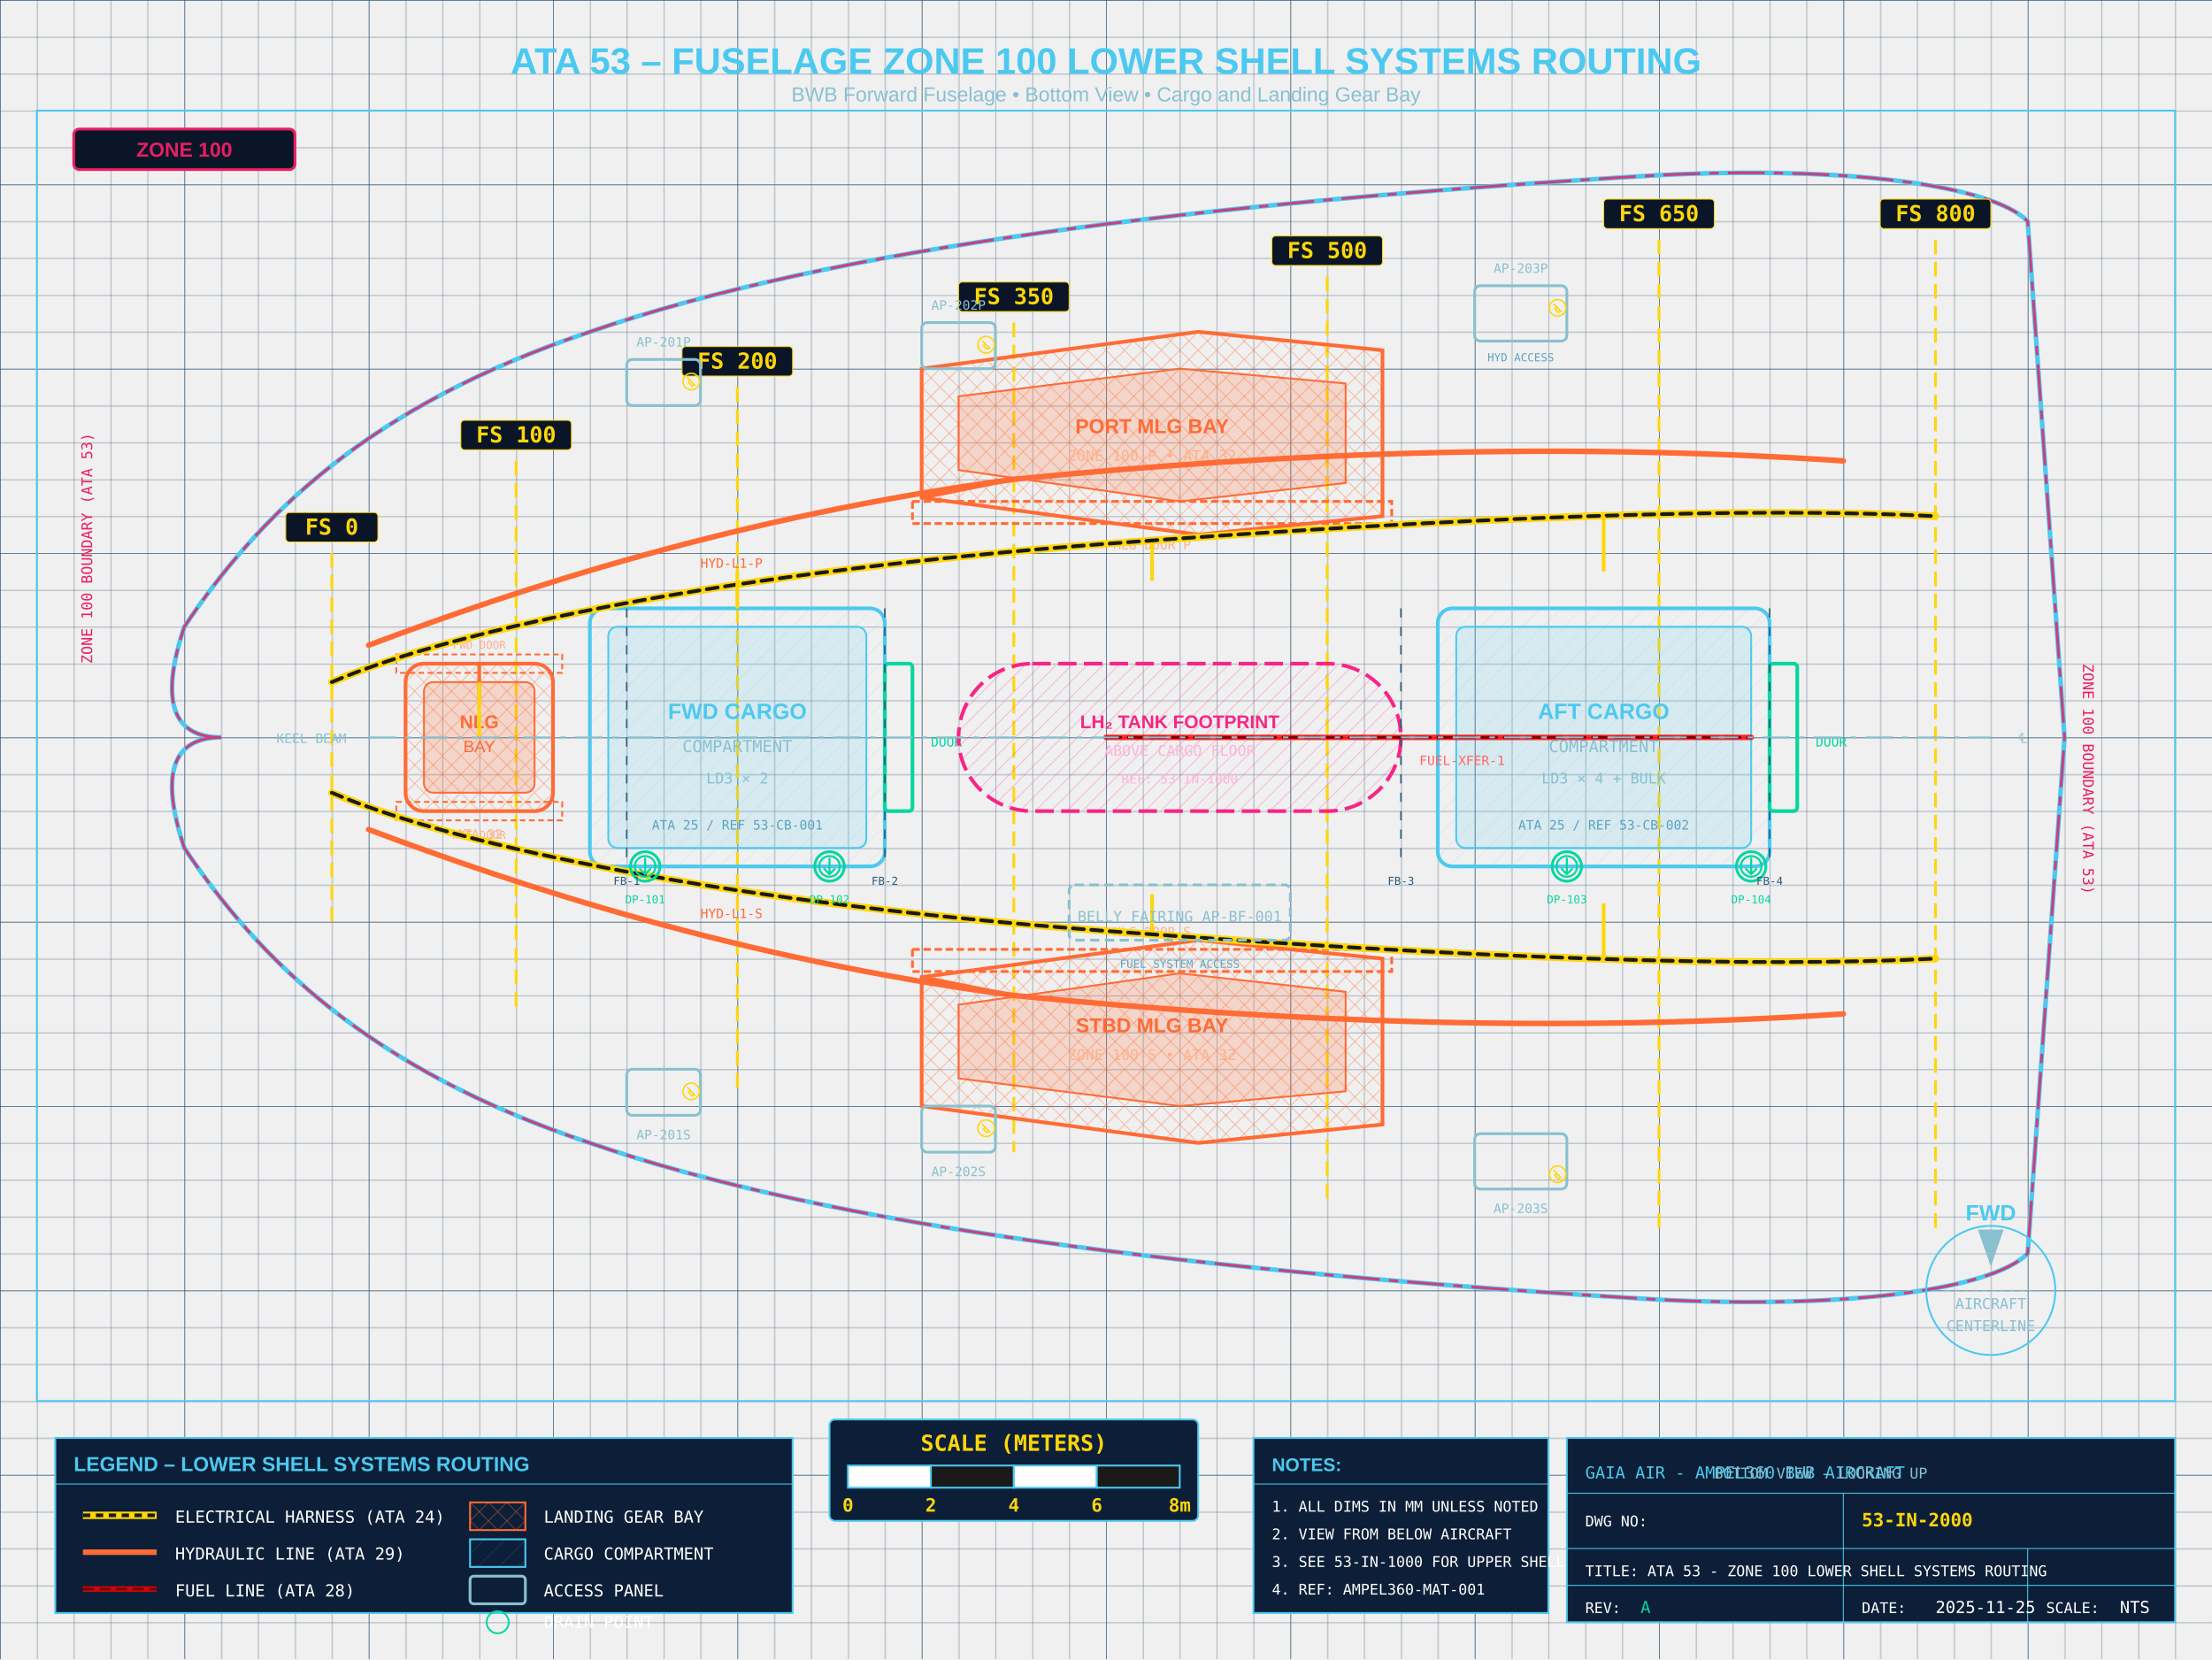
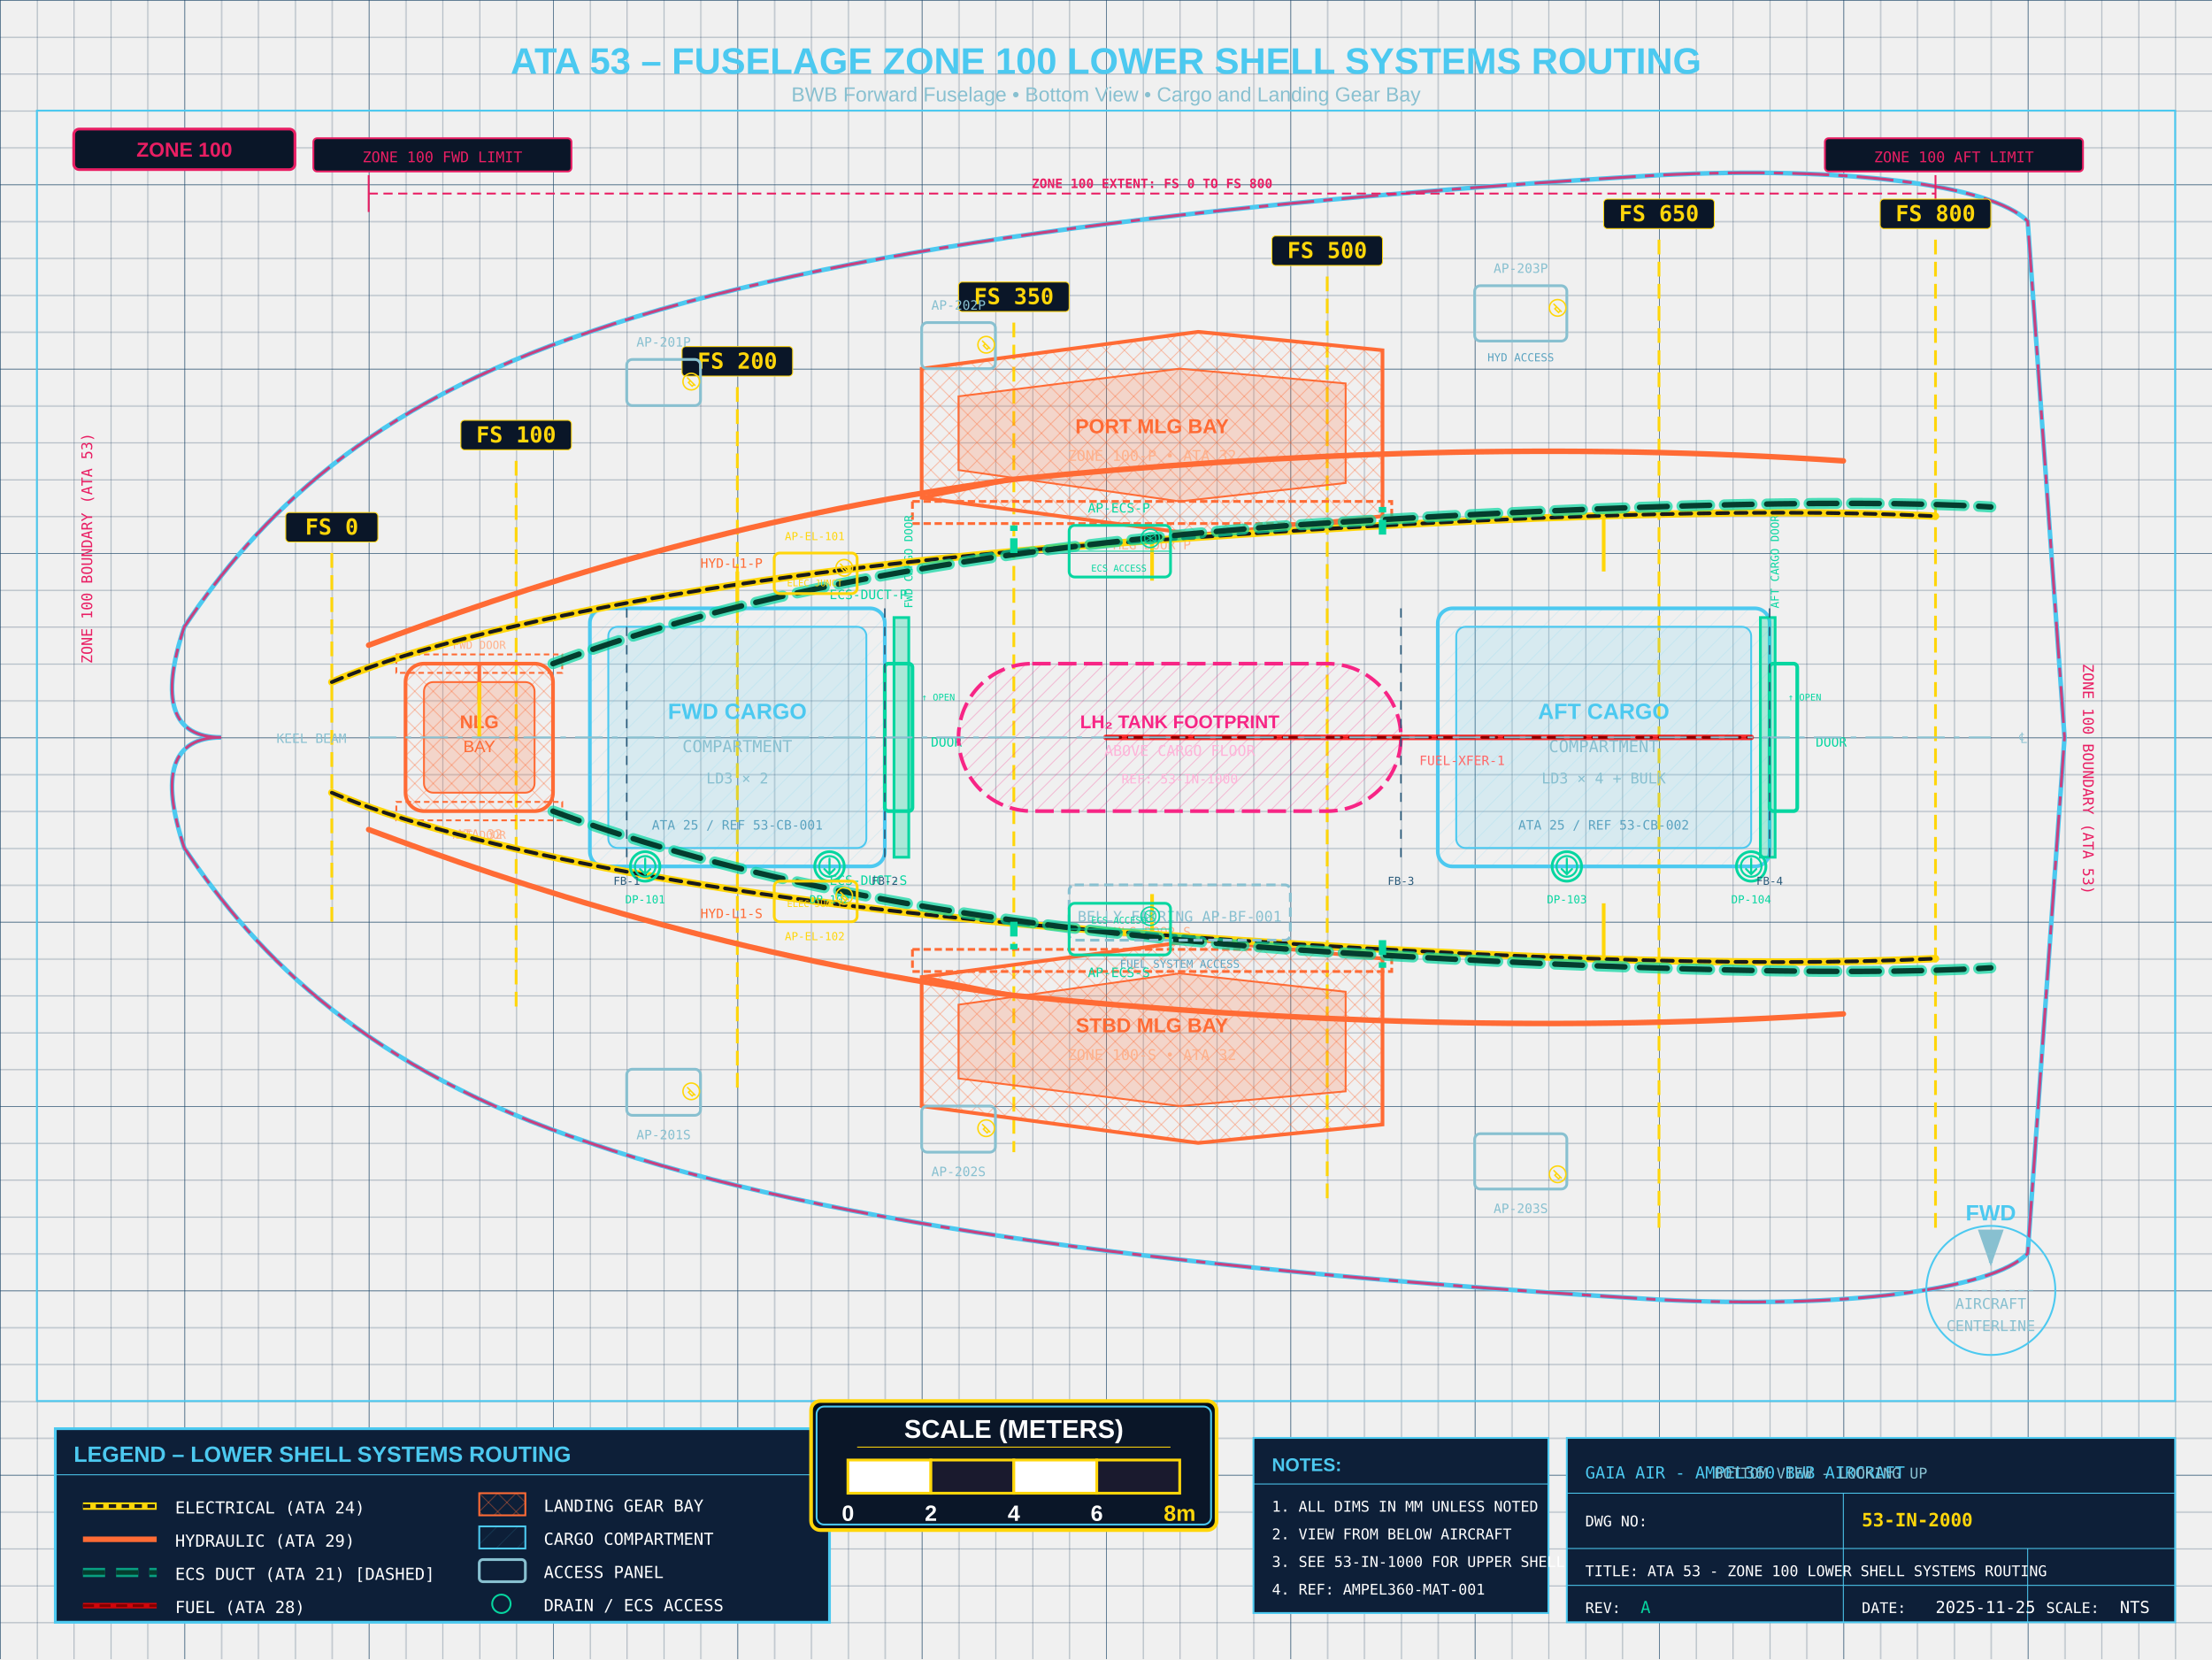
<svg xmlns="http://www.w3.org/2000/svg" viewBox="0 0 1200 900" style="background-color: #0a1628">
  <defs>
    <pattern id="grid" width="20" height="20" patternUnits="userSpaceOnUse">
      <path d="M 20 0 L 0 0 0 20" fill="none" stroke="#1a3a5c" stroke-width="0.3" />
    </pattern>
    <pattern id="fineGrid" width="100" height="100" patternUnits="userSpaceOnUse">
      <rect width="100" height="100" fill="url(#grid)" />
      <path d="M 100 0 L 0 0 0 100" fill="none" stroke="#1e4a6e" stroke-width="0.5" />
    </pattern>
    <pattern id="insulationHatch" patternUnits="userSpaceOnUse" width="6" height="6" patternTransform="rotate(45)">
      <line x1="0" y1="0" x2="0" y2="6" stroke="#f72585" stroke-width="0.5" opacity="0.5" />
    </pattern>
    <pattern id="cargoHatch" patternUnits="userSpaceOnUse" width="8" height="8" patternTransform="rotate(45)">
      <line x1="0" y1="0" x2="0" y2="8" stroke="#4cc9f0" stroke-width="0.3" opacity="0.4" />
    </pattern>
    <pattern id="gearBayHatch" patternUnits="userSpaceOnUse" width="10" height="10">
      <line x1="0" y1="0" x2="10" y2="10" stroke="#ff6b35" stroke-width="0.4" opacity="0.5" />
      <line x1="10" y1="0" x2="0" y2="10" stroke="#ff6b35" stroke-width="0.4" opacity="0.5" />
    </pattern>
    <marker id="arrowhead" markerWidth="10" markerHeight="7" refX="9" refY="3.5" orient="auto">
      <polygon points="0 0, 10 3.5, 0 7" fill="#88c0d0" />
    </marker>
    <symbol id="serviceIcon" viewBox="0 0 10 10">
      <circle cx="5" cy="5" r="4.5" fill="none" stroke="#ffd60a" stroke-width="0.8" />
      <path d="M3,3 L4.5,4.5 M4.5,4.5 L3.5,5.5 L5.5,7.5 L6.5,6.5 L4.5,4.5 M5.5,5.5 L7,7" stroke="#ffd60a" stroke-width="0.8" fill="none" stroke-linecap="round" />
    </symbol>
    <symbol id="drainIcon" viewBox="0 0 10 10">
      <circle cx="5" cy="5" r="4" fill="none" stroke="#06d6a0" stroke-width="0.8" />
      <path d="M5,2 L5,8 M3,6 L5,8 L7,6" stroke="#06d6a0" stroke-width="0.8" fill="none" stroke-linecap="round" />
+     </symbol>
+     <symbol id="ecsIcon" viewBox="0 0 12 12">
+       <circle cx="6" cy="6" r="5" fill="none" stroke="#06d6a0" stroke-width="0.8" />
+       <path d="M3,6 C3,4 4,3 6,3 C8,3 9,4 9,6 C9,8 8,9 6,9 C4,9 3,8 3,6" fill="none" stroke="#06d6a0" stroke-width="0.6" />
+       <path d="M6,3 L6,9 M3.5,4.5 L8.5,7.5 M3.5,7.5 L8.5,4.5" stroke="#06d6a0" stroke-width="0.4" />
    </symbol>
  </defs>
  <rect width="1200" height="900" fill="url(#fineGrid)" />
  <rect x="850" y="780" width="330" height="100" fill="#0d1f38" stroke="#4cc9f0" stroke-width="1" />
  <line x1="850" y1="810" x2="1180" y2="810" stroke="#4cc9f0" stroke-width="0.5" />
  <line x1="850" y1="840" x2="1180" y2="840" stroke="#4cc9f0" stroke-width="0.5" />
  <line x1="850" y1="860" x2="1180" y2="860" stroke="#4cc9f0" stroke-width="0.5" />
  <line x1="1000" y1="810" x2="1000" y2="880" stroke="#4cc9f0" stroke-width="0.5" />
  <line x1="1100" y1="840" x2="1100" y2="880" stroke="#4cc9f0" stroke-width="0.5" />
  <text x="860" y="802" fill="#4cc9f0" font-family="monospace" font-size="9">GAIA AIR - AMPEL360 BWB AIRCRAFT</text>
  <text x="860" y="828" fill="white" font-family="monospace" font-size="8">DWG NO:</text>
  <text x="1010" y="828" fill="#ffd60a" font-family="monospace" font-size="10" font-weight="bold">53-IN-2000</text>
  <text x="860" y="855" fill="white" font-family="monospace" font-size="8">TITLE: ATA 53 - ZONE 100 LOWER SHELL SYSTEMS ROUTING</text>
  <text x="860" y="875" fill="white" font-family="monospace" font-size="8">REV:</text>
  <text x="890" y="875" fill="#06d6a0" font-family="monospace" font-size="9">A</text>
  <text x="1010" y="875" fill="white" font-family="monospace" font-size="8">DATE:</text>
  <text x="1050" y="875" fill="white" font-family="monospace" font-size="9">2025-11-25</text>
  <text x="1110" y="875" fill="white" font-family="monospace" font-size="8">SCALE:</text>
  <text x="1150" y="875" fill="white" font-family="monospace" font-size="9">NTS</text>
  <text x="930" y="802" fill="#88c0d0" font-family="monospace" font-size="8">BOTTOM VIEW - LOOKING UP</text>
  <rect x="20" y="60" width="1160" height="700" fill="none" stroke="#4cc9f0" stroke-width="1" />
  <text x="600" y="40" text-anchor="middle" fill="#4cc9f0" font-family="Arial, sans-serif" font-size="20" font-weight="bold">
    ATA 53 – FUSELAGE ZONE 100 LOWER SHELL SYSTEMS ROUTING
  </text>
  <text x="600" y="55" text-anchor="middle" fill="#88c0d0" font-family="Arial, sans-serif" font-size="11">
    BWB Forward Fuselage • Bottom View • Cargo and Landing Gear Bay
  </text>
  <path d="M 120,400             Q 80,400 100,340             C 140,280 200,220 320,180            C 450,135 650,110 900,95            C 1000,90 1080,100 1100,120            L 1120,400            L 1100,680            C 1080,700 1000,710 900,705            C 650,690 450,665 320,620            C 200,580 140,520 100,460            Q 80,400 120,400" fill="none" stroke="#4cc9f0" stroke-width="2.5" />
  <path d="M 120,400             Q 80,400 100,340             C 140,280 200,220 320,180            C 450,135 650,110 900,95            C 1000,90 1080,100 1100,120            L 1120,400            L 1100,680            C 1080,700 1000,710 900,705            C 650,690 450,665 320,620            C 200,580 140,520 100,460            Q 80,400 120,400" fill="none" stroke="#e91e63" stroke-width="1.5" stroke-dasharray="20,5,5,5" opacity="0.8" />
  <rect x="40" y="70" width="120" height="22" fill="#0a1628" stroke="#e91e63" stroke-width="1.5" rx="3" />
  <text x="100" y="85" text-anchor="middle" fill="#e91e63" font-family="Arial" font-size="11" font-weight="bold">ZONE 100</text>
  <text x="50" y="360" fill="#e91e63" font-family="monospace" font-size="8" transform="rotate(-90,50,360)">ZONE 100 BOUNDARY (ATA 53)</text>
  <text x="1130" y="360" fill="#e91e63" font-family="monospace" font-size="8" transform="rotate(90,1130,360)">ZONE 100 BOUNDARY (ATA 53)</text>
+   <rect x="170" y="75" width="140" height="18" fill="#0a1628" stroke="#e91e63" stroke-width="1" rx="2" />
+   <text x="240" y="88" text-anchor="middle" fill="#e91e63" font-family="monospace" font-size="8">ZONE 100 FWD LIMIT</text>
+   <rect x="990" y="75" width="140" height="18" fill="#0a1628" stroke="#e91e63" stroke-width="1" rx="2" />
+   <text x="1060" y="88" text-anchor="middle" fill="#e91e63" font-family="monospace" font-size="8">ZONE 100 AFT LIMIT</text>
+   <line x1="200" y1="95" x2="200" y2="115" stroke="#e91e63" stroke-width="1" />
+   <line x1="1050" y1="95" x2="1050" y2="115" stroke="#e91e63" stroke-width="1" />
+   <line x1="200" y1="105" x2="1050" y2="105" stroke="#e91e63" stroke-width="1" stroke-dasharray="5,3" />
+   <text x="625" y="102" text-anchor="middle" fill="#e91e63" font-family="monospace" font-size="7" font-weight="bold">ZONE 100 EXTENT: FS 0 TO FS 800</text>
  <line x1="180" y1="300" x2="180" y2="500" stroke="#ffd60a" stroke-width="1.5" stroke-dasharray="8,4" />
  <rect x="155" y="278" width="50" height="16" fill="#0a1628" stroke="#ffd60a" stroke-width="0.5" rx="2" />
  <text x="180" y="290" text-anchor="middle" fill="#ffd60a" font-family="monospace" font-size="12" font-weight="bold">FS 0</text>
  <line x1="280" y1="250" x2="280" y2="550" stroke="#ffd60a" stroke-width="1.5" stroke-dasharray="8,4" />
  <rect x="250" y="228" width="60" height="16" fill="#0a1628" stroke="#ffd60a" stroke-width="0.5" rx="2" />
  <text x="280" y="240" text-anchor="middle" fill="#ffd60a" font-family="monospace" font-size="12" font-weight="bold">FS 100</text>
  <line x1="400" y1="210" x2="400" y2="590" stroke="#ffd60a" stroke-width="1.5" stroke-dasharray="8,4" />
  <rect x="370" y="188" width="60" height="16" fill="#0a1628" stroke="#ffd60a" stroke-width="0.5" rx="2" />
  <text x="400" y="200" text-anchor="middle" fill="#ffd60a" font-family="monospace" font-size="12" font-weight="bold">FS 200</text>
  <line x1="550" y1="175" x2="550" y2="625" stroke="#ffd60a" stroke-width="1.5" stroke-dasharray="8,4" />
  <rect x="520" y="153" width="60" height="16" fill="#0a1628" stroke="#ffd60a" stroke-width="0.5" rx="2" />
  <text x="550" y="165" text-anchor="middle" fill="#ffd60a" font-family="monospace" font-size="12" font-weight="bold">FS 350</text>
  <line x1="720" y1="150" x2="720" y2="650" stroke="#ffd60a" stroke-width="1.5" stroke-dasharray="8,4" />
  <rect x="690" y="128" width="60" height="16" fill="#0a1628" stroke="#ffd60a" stroke-width="0.5" rx="2" />
  <text x="720" y="140" text-anchor="middle" fill="#ffd60a" font-family="monospace" font-size="12" font-weight="bold">FS 500</text>
  <line x1="900" y1="130" x2="900" y2="670" stroke="#ffd60a" stroke-width="1.5" stroke-dasharray="8,4" />
  <rect x="870" y="108" width="60" height="16" fill="#0a1628" stroke="#ffd60a" stroke-width="0.5" rx="2" />
  <text x="900" y="120" text-anchor="middle" fill="#ffd60a" font-family="monospace" font-size="12" font-weight="bold">FS 650</text>
  <line x1="1050" y1="130" x2="1050" y2="670" stroke="#ffd60a" stroke-width="1.5" stroke-dasharray="8,4" />
  <rect x="1020" y="108" width="60" height="16" fill="#0a1628" stroke="#ffd60a" stroke-width="0.5" rx="2" />
  <text x="1050" y="120" text-anchor="middle" fill="#ffd60a" font-family="monospace" font-size="12" font-weight="bold">FS 800</text>
  <rect x="220" y="360" width="80" height="80" rx="10" ry="10" fill="url(#gearBayHatch)" stroke="#ff6b35" stroke-width="2" />
  <rect x="230" y="370" width="60" height="60" rx="5" ry="5" fill="#ff6b35" fill-opacity="0.2" stroke="#ff6b35" stroke-width="1" />
  <text x="260" y="395" text-anchor="middle" fill="#ff6b35" font-family="Arial" font-size="10" font-weight="bold">NLG</text>
  <text x="260" y="408" text-anchor="middle" fill="#ff6b35" font-family="Arial" font-size="9">BAY</text>
  <text x="260" y="455" text-anchor="middle" fill="#ffb08a" font-family="monospace" font-size="7">ATA 32</text>
  <rect x="215" y="355" width="90" height="10" fill="none" stroke="#ff6b35" stroke-width="1" stroke-dasharray="3,2" />
  <rect x="215" y="435" width="90" height="10" fill="none" stroke="#ff6b35" stroke-width="1" stroke-dasharray="3,2" />
  <text x="260" y="352" text-anchor="middle" fill="#ffb08a" font-family="monospace" font-size="6">FWD DOOR</text>
  <text x="260" y="455" text-anchor="middle" fill="#ffb08a" font-family="monospace" font-size="6">AFT DOOR</text>
  <path d="M 500,200 L 650,180 L 750,190 L 750,280 L 650,290 L 500,270 Z" fill="url(#gearBayHatch)" stroke="#ff6b35" stroke-width="2" />
  <path d="M 520,215 L 640,200 L 730,208 L 730,262 L 640,272 L 520,255 Z" fill="#ff6b35" fill-opacity="0.2" stroke="#ff6b35" stroke-width="1" />
  <text x="625" y="235" text-anchor="middle" fill="#ff6b35" font-family="Arial" font-size="11" font-weight="bold">PORT MLG BAY</text>
  <text x="625" y="250" text-anchor="middle" fill="#ffb08a" font-family="monospace" font-size="8">ZONE 100-P • ATA 32</text>
  <rect x="495" y="272" width="260" height="12" fill="none" stroke="#ff6b35" stroke-width="1.5" stroke-dasharray="4,2" />
  <text x="625" y="298" text-anchor="middle" fill="#ffb08a" font-family="monospace" font-size="7">MLG DOOR P</text>
  <path d="M 500,600 L 650,620 L 750,610 L 750,520 L 650,510 L 500,530 Z" fill="url(#gearBayHatch)" stroke="#ff6b35" stroke-width="2" />
  <path d="M 520,585 L 640,600 L 730,592 L 730,538 L 640,528 L 520,545 Z" fill="#ff6b35" fill-opacity="0.2" stroke="#ff6b35" stroke-width="1" />
  <text x="625" y="560" text-anchor="middle" fill="#ff6b35" font-family="Arial" font-size="11" font-weight="bold">STBD MLG BAY</text>
  <text x="625" y="575" text-anchor="middle" fill="#ffb08a" font-family="monospace" font-size="8">ZONE 100-S • ATA 32</text>
  <rect x="495" y="515" width="260" height="12" fill="none" stroke="#ff6b35" stroke-width="1.5" stroke-dasharray="4,2" />
  <text x="625" y="508" text-anchor="middle" fill="#ffb08a" font-family="monospace" font-size="7">MLG DOOR S</text>
  <rect x="320" y="330" width="160" height="140" rx="8" ry="8" fill="url(#cargoHatch)" stroke="#4cc9f0" stroke-width="2" />
  <rect x="330" y="340" width="140" height="120" rx="5" ry="5" fill="#4cc9f0" fill-opacity="0.15" stroke="#4cc9f0" stroke-width="1" />
  <text x="400" y="390" text-anchor="middle" fill="#4cc9f0" font-family="Arial" font-size="12" font-weight="bold">FWD CARGO</text>
  <text x="400" y="408" text-anchor="middle" fill="#88c0d0" font-family="monospace" font-size="9">COMPARTMENT</text>
  <text x="400" y="425" text-anchor="middle" fill="#88c0d0" font-family="monospace" font-size="8">LD3 × 2</text>
  <text x="400" y="450" text-anchor="middle" fill="#5ba3c0" font-family="monospace" font-size="7">ATA 25 / REF 53-CB-001</text>
  <rect x="480" y="360" width="15" height="80" fill="none" stroke="#06d6a0" stroke-width="2" rx="2" />
  <text x="505" y="405" fill="#06d6a0" font-family="monospace" font-size="7">DOOR</text>
+   <rect x="485" y="335" width="8" height="130" fill="#06d6a0" fill-opacity="0.3" stroke="#06d6a0" stroke-width="1.5" />
+   <text x="495" y="330" fill="#06d6a0" font-family="monospace" font-size="6" transform="rotate(-90,495,330)">FWD CARGO DOOR</text>
+   <text x="500" y="380" fill="#06d6a0" font-family="monospace" font-size="5">↑ OPEN</text>
  <rect x="780" y="330" width="180" height="140" rx="8" ry="8" fill="url(#cargoHatch)" stroke="#4cc9f0" stroke-width="2" />
  <rect x="790" y="340" width="160" height="120" rx="5" ry="5" fill="#4cc9f0" fill-opacity="0.15" stroke="#4cc9f0" stroke-width="1" />
  <text x="870" y="390" text-anchor="middle" fill="#4cc9f0" font-family="Arial" font-size="12" font-weight="bold">AFT CARGO</text>
  <text x="870" y="408" text-anchor="middle" fill="#88c0d0" font-family="monospace" font-size="9">COMPARTMENT</text>
  <text x="870" y="425" text-anchor="middle" fill="#88c0d0" font-family="monospace" font-size="8">LD3 × 4 + BULK</text>
  <text x="870" y="450" text-anchor="middle" fill="#5ba3c0" font-family="monospace" font-size="7">ATA 25 / REF 53-CB-002</text>
  <rect x="960" y="360" width="15" height="80" fill="none" stroke="#06d6a0" stroke-width="2" rx="2" />
  <text x="985" y="405" fill="#06d6a0" font-family="monospace" font-size="7">DOOR</text>
+   <rect x="955" y="335" width="8" height="130" fill="#06d6a0" fill-opacity="0.3" stroke="#06d6a0" stroke-width="1.5" />
+   <text x="965" y="330" fill="#06d6a0" font-family="monospace" font-size="6" transform="rotate(-90,965,330)">AFT CARGO DOOR</text>
+   <text x="970" y="380" fill="#06d6a0" font-family="monospace" font-size="5">↑ OPEN</text>
  <rect x="520" y="360" width="240" height="80" rx="40" ry="40" fill="url(#insulationHatch)" stroke="#f72585" stroke-width="2" stroke-dasharray="10,4" />
  <text x="640" y="395" text-anchor="middle" fill="#f72585" font-family="Arial" font-size="10" font-weight="bold">LH₂ TANK FOOTPRINT</text>
  <text x="640" y="410" text-anchor="middle" fill="#ffb3d9" font-family="monospace" font-size="8">ABOVE CARGO FLOOR</text>
  <text x="640" y="425" text-anchor="middle" fill="#ffb3d9" font-family="monospace" font-size="7">REF: 53-IN-1000</text>
  <path d="M 200,350 C 280,320 400,280 550,260 C 700,245 850,240 1000,250" fill="none" stroke="#ff6b35" stroke-width="3" stroke-linecap="round" />
  <path d="M 200,450 C 280,480 400,520 550,540 C 700,555 850,560 1000,550" fill="none" stroke="#ff6b35" stroke-width="3" stroke-linecap="round" />
  <path d="M 500,270 L 550,260" fill="none" stroke="#ff6b35" stroke-width="2" />
  <path d="M 500,530 L 550,540" fill="none" stroke="#ff6b35" stroke-width="2" />
  <path d="M 260,380 L 260,360" fill="none" stroke="#ff6b35" stroke-width="2" />
  <text x="380" y="308" fill="#ff6b35" font-family="monospace" font-size="7">HYD-L1-P</text>
  <text x="380" y="498" fill="#ff6b35" font-family="monospace" font-size="7">HYD-L1-S</text>
  <path d="M 180,370 C 250,340 400,310 600,295 C 800,280 950,275 1050,280" fill="none" stroke="#ffd60a" stroke-width="4" stroke-linecap="round" />
  <path d="M 180,370 C 250,340 400,310 600,295 C 800,280 950,275 1050,280" fill="none" stroke="#1a1a1a" stroke-width="2" stroke-dasharray="6,4" stroke-linecap="round" />
  <path d="M 180,430 C 250,460 400,490 600,505 C 800,520 950,525 1050,520" fill="none" stroke="#ffd60a" stroke-width="4" stroke-linecap="round" />
  <path d="M 180,430 C 250,460 400,490 600,505 C 800,520 950,525 1050,520" fill="none" stroke="#1a1a1a" stroke-width="2" stroke-dasharray="6,4" stroke-linecap="round" />
  <path d="M 260,400 L 260,370" fill="none" stroke="#ffd60a" stroke-width="2" />
  <path d="M 400,330 L 400,310" fill="none" stroke="#ffd60a" stroke-width="2" />
  <path d="M 625,315 L 625,295" fill="none" stroke="#ffd60a" stroke-width="2" />
  <path d="M 625,485 L 625,505" fill="none" stroke="#ffd60a" stroke-width="2" />
  <path d="M 870,310 L 870,280" fill="none" stroke="#ffd60a" stroke-width="2" />
  <path d="M 870,490 L 870,520" fill="none" stroke="#ffd60a" stroke-width="2" />
  <path d="M 600,400 C 700,400 800,400 950,400" fill="none" stroke="#ff0000" stroke-width="3" stroke-linecap="round" opacity="0.8" />
  <path d="M 600,400 C 700,400 800,400 950,400" fill="none" stroke="#800000" stroke-width="1.5" stroke-dasharray="8,4" stroke-linecap="round" />
  <text x="770" y="415" fill="#ff6666" font-family="monospace" font-size="7">FUEL-XFER-1</text>
+   <path d="M 300,360 C 380,330 500,300 700,285 C 850,275 1000,270 1080,275" fill="none" stroke="#06d6a0" stroke-width="6" stroke-dasharray="15,8" stroke-linecap="round" opacity="0.7" />
+   <path d="M 300,360 C 380,330 500,300 700,285 C 850,275 1000,270 1080,275" fill="none" stroke="#043d2e" stroke-width="3" stroke-dasharray="15,8" stroke-linecap="round" />
+   <path d="M 300,440 C 380,470 500,500 700,515 C 850,525 1000,530 1080,525" fill="none" stroke="#06d6a0" stroke-width="6" stroke-dasharray="15,8" stroke-linecap="round" opacity="0.7" />
+   <path d="M 300,440 C 380,470 500,500 700,515 C 850,525 1000,530 1080,525" fill="none" stroke="#043d2e" stroke-width="3" stroke-dasharray="15,8" stroke-linecap="round" />
+   <path d="M 550,300 L 550,285" fill="none" stroke="#06d6a0" stroke-width="4" stroke-dasharray="8,4" />
+   <path d="M 750,290 L 750,275" fill="none" stroke="#06d6a0" stroke-width="4" stroke-dasharray="8,4" />
+   <path d="M 550,500 L 550,515" fill="none" stroke="#06d6a0" stroke-width="4" stroke-dasharray="8,4" />
+   <path d="M 750,510 L 750,525" fill="none" stroke="#06d6a0" stroke-width="4" stroke-dasharray="8,4" />
+   <text x="450" y="325" fill="#06d6a0" font-family="monospace" font-size="7">ECS-DUCT-P</text>
+   <text x="450" y="480" fill="#06d6a0" font-family="monospace" font-size="7">ECS-DUCT-S</text>
  <circle cx="350" cy="470" r="8" fill="none" stroke="#06d6a0" stroke-width="1.5" />
  <use href="#drainIcon" x="343" y="463" width="14" height="14" />
  <text x="350" y="490" text-anchor="middle" fill="#06d6a0" font-family="monospace" font-size="6">DP-101</text>
  <circle cx="450" cy="470" r="8" fill="none" stroke="#06d6a0" stroke-width="1.5" />
  <use href="#drainIcon" x="443" y="463" width="14" height="14" />
  <text x="450" y="490" text-anchor="middle" fill="#06d6a0" font-family="monospace" font-size="6">DP-102</text>
  <circle cx="850" cy="470" r="8" fill="none" stroke="#06d6a0" stroke-width="1.5" />
  <use href="#drainIcon" x="843" y="463" width="14" height="14" />
  <text x="850" y="490" text-anchor="middle" fill="#06d6a0" font-family="monospace" font-size="6">DP-103</text>
  <circle cx="950" cy="470" r="8" fill="none" stroke="#06d6a0" stroke-width="1.5" />
  <use href="#drainIcon" x="943" y="463" width="14" height="14" />
  <text x="950" y="490" text-anchor="middle" fill="#06d6a0" font-family="monospace" font-size="6">DP-104</text>
  <rect x="340" y="195" width="40" height="25" fill="none" stroke="#88c0d0" stroke-width="1.5" rx="3" />
  <text x="360" y="188" text-anchor="middle" fill="#88c0d0" font-family="monospace" font-size="7">AP-201P</text>
  <use href="#serviceIcon" x="370" y="202" width="10" height="10" />
  <rect x="500" y="175" width="40" height="25" fill="none" stroke="#88c0d0" stroke-width="1.5" rx="3" />
  <text x="520" y="168" text-anchor="middle" fill="#88c0d0" font-family="monospace" font-size="7">AP-202P</text>
  <use href="#serviceIcon" x="530" y="182" width="10" height="10" />
  <rect x="800" y="155" width="50" height="30" fill="none" stroke="#88c0d0" stroke-width="1.5" rx="3" />
  <text x="825" y="148" text-anchor="middle" fill="#88c0d0" font-family="monospace" font-size="7">AP-203P</text>
  <text x="825" y="196" text-anchor="middle" fill="#5ba3c0" font-family="monospace" font-size="6">HYD ACCESS</text>
  <use href="#serviceIcon" x="840" y="162" width="10" height="10" />
  <rect x="340" y="580" width="40" height="25" fill="none" stroke="#88c0d0" stroke-width="1.5" rx="3" />
  <text x="360" y="618" text-anchor="middle" fill="#88c0d0" font-family="monospace" font-size="7">AP-201S</text>
  <use href="#serviceIcon" x="370" y="587" width="10" height="10" />
  <rect x="500" y="600" width="40" height="25" fill="none" stroke="#88c0d0" stroke-width="1.5" rx="3" />
  <text x="520" y="638" text-anchor="middle" fill="#88c0d0" font-family="monospace" font-size="7">AP-202S</text>
  <use href="#serviceIcon" x="530" y="607" width="10" height="10" />
  <rect x="800" y="615" width="50" height="30" fill="none" stroke="#88c0d0" stroke-width="1.5" rx="3" />
  <text x="825" y="658" text-anchor="middle" fill="#88c0d0" font-family="monospace" font-size="7">AP-203S</text>
  <use href="#serviceIcon" x="840" y="632" width="10" height="10" />
  <rect x="580" y="480" width="120" height="30" fill="none" stroke="#88c0d0" stroke-width="1.5" rx="3" stroke-dasharray="5,3" />
  <text x="640" y="500" text-anchor="middle" fill="#88c0d0" font-family="monospace" font-size="8">BELLY FAIRING AP-BF-001</text>
  <text x="640" y="525" text-anchor="middle" fill="#5ba3c0" font-family="monospace" font-size="6">FUEL SYSTEM ACCESS</text>
+   <rect x="580" y="285" width="55" height="28" fill="none" stroke="#06d6a0" stroke-width="1.5" rx="3" />
+   <line x1="580" y1="299" x2="635" y2="299" stroke="#06d6a0" stroke-width="0.5" />
+   <text x="607" y="278" text-anchor="middle" fill="#06d6a0" font-family="monospace" font-size="7">AP-ECS-P</text>
+   <text x="607" y="310" text-anchor="middle" fill="#06d6a0" font-family="monospace" font-size="5">ECS ACCESS</text>
+   <use href="#ecsIcon" x="618" y="286" width="12" height="12" />
+   <rect x="580" y="490" width="55" height="28" fill="none" stroke="#06d6a0" stroke-width="1.5" rx="3" />
+   <line x1="580" y1="504" x2="635" y2="504" stroke="#06d6a0" stroke-width="0.5" />
+   <text x="607" y="530" text-anchor="middle" fill="#06d6a0" font-family="monospace" font-size="7">AP-ECS-S</text>
+   <text x="607" y="501" text-anchor="middle" fill="#06d6a0" font-family="monospace" font-size="5">ECS ACCESS</text>
+   <use href="#ecsIcon" x="618" y="491" width="12" height="12" />
+   <rect x="420" y="300" width="45" height="22" fill="none" stroke="#ffd60a" stroke-width="1.5" rx="3" />
+   <text x="442" y="293" text-anchor="middle" fill="#ffd60a" font-family="monospace" font-size="6">AP-EL-101</text>
+   <text x="442" y="318" text-anchor="middle" fill="#ffd60a" font-family="monospace" font-size="5">ELEC JUNCT</text>
+   <use href="#serviceIcon" x="453" y="303" width="10" height="10" />
+   <rect x="420" y="478" width="45" height="22" fill="none" stroke="#ffd60a" stroke-width="1.5" rx="3" />
+   <text x="442" y="510" text-anchor="middle" fill="#ffd60a" font-family="monospace" font-size="6">AP-EL-102</text>
+   <text x="442" y="492" text-anchor="middle" fill="#ffd60a" font-family="monospace" font-size="5">ELEC JUNCT</text>
+   <use href="#serviceIcon" x="453" y="481" width="10" height="10" />
  <line x1="200" y1="400" x2="1080" y2="400" stroke="#88c0d0" stroke-width="1" stroke-dasharray="15,5,3,5" />
  <text x="1095" y="403" fill="#88c0d0" font-family="monospace" font-size="8">℄</text>
  <text x="150" y="403" fill="#88c0d0" font-family="monospace" font-size="7">KEEL BEAM</text>
  <line x1="340" y1="330" x2="340" y2="470" stroke="#2a5a7a" stroke-width="0.8" stroke-dasharray="5,5" />
  <line x1="480" y1="330" x2="480" y2="470" stroke="#2a5a7a" stroke-width="0.8" stroke-dasharray="5,5" />
  <line x1="760" y1="330" x2="760" y2="470" stroke="#2a5a7a" stroke-width="0.8" stroke-dasharray="5,5" />
  <line x1="960" y1="330" x2="960" y2="470" stroke="#2a5a7a" stroke-width="0.8" stroke-dasharray="5,5" />
  <text x="340" y="480" text-anchor="middle" fill="#2a5a7a" font-family="monospace" font-size="6">FB-1</text>
  <text x="480" y="480" text-anchor="middle" fill="#2a5a7a" font-family="monospace" font-size="6">FB-2</text>
  <text x="760" y="480" text-anchor="middle" fill="#2a5a7a" font-family="monospace" font-size="6">FB-3</text>
  <text x="960" y="480" text-anchor="middle" fill="#2a5a7a" font-family="monospace" font-size="6">FB-4</text>
-   <rect x="30" y="780" width="400" height="95" fill="#0d1f38" stroke="#4cc9f0" stroke-width="1" />
-   <text x="40" y="798" fill="#4cc9f0" font-family="Arial" font-size="11" font-weight="bold">LEGEND – LOWER SHELL SYSTEMS ROUTING</text>
-   <line x1="30" y1="805" x2="430" y2="805" stroke="#4cc9f0" stroke-width="0.5" />
-   <line x1="45" y1="822" x2="85" y2="822" stroke="#ffd60a" stroke-width="4" />
-   <line x1="45" y1="822" x2="85" y2="822" stroke="#1a1a1a" stroke-width="2" stroke-dasharray="4,3" />
-   <text x="95" y="826" fill="white" font-family="monospace" font-size="9">ELECTRICAL HARNESS (ATA 24)</text>
-   <line x1="45" y1="842" x2="85" y2="842" stroke="#ff6b35" stroke-width="3" />
-   <text x="95" y="846" fill="white" font-family="monospace" font-size="9">HYDRAULIC LINE (ATA 29)</text>
-   <line x1="45" y1="862" x2="85" y2="862" stroke="#ff0000" stroke-width="3" opacity="0.8" />
-   <line x1="45" y1="862" x2="85" y2="862" stroke="#800000" stroke-width="1.5" stroke-dasharray="6,3" />
-   <text x="95" y="866" fill="white" font-family="monospace" font-size="9">FUEL LINE (ATA 28)</text>
-   <rect x="255" y="815" width="30" height="15" fill="url(#gearBayHatch)" stroke="#ff6b35" stroke-width="1" />
-   <text x="295" y="826" fill="white" font-family="monospace" font-size="9">LANDING GEAR BAY</text>
-   <rect x="255" y="835" width="30" height="15" fill="url(#cargoHatch)" stroke="#4cc9f0" stroke-width="1" />
-   <text x="295" y="846" fill="white" font-family="monospace" font-size="9">CARGO COMPARTMENT</text>
-   <rect x="255" y="855" width="30" height="15" fill="none" stroke="#88c0d0" stroke-width="1.5" rx="2" />
-   <text x="295" y="866" fill="white" font-family="monospace" font-size="9">ACCESS PANEL</text>
-   <circle cx="270" cy="880" r="6" fill="none" stroke="#06d6a0" stroke-width="1" />
-   <text x="295" y="883" fill="white" font-family="monospace" font-size="9">DRAIN POINT</text>
-   <g transform="translate(460, 775)">
-     <rect x="-10" y="-5" width="200" height="55" fill="#0d1f38" stroke="#4cc9f0" stroke-width="1" rx="3" />
-     <text x="90" y="12" text-anchor="middle" fill="#ffd60a" font-family="monospace" font-size="12" font-weight="bold">SCALE (METERS)</text>
-     <rect x="0" y="20" width="45" height="12" fill="#ffffff" stroke="#4cc9f0" stroke-width="1" />
-     <rect x="45" y="20" width="45" height="12" fill="#1a1a1a" stroke="#4cc9f0" stroke-width="1" />
-     <rect x="90" y="20" width="45" height="12" fill="#ffffff" stroke="#4cc9f0" stroke-width="1" />
-     <rect x="135" y="20" width="45" height="12" fill="#1a1a1a" stroke="#4cc9f0" stroke-width="1" />
-     <text x="0" y="45" text-anchor="middle" fill="#ffd60a" font-family="monospace" font-size="10" font-weight="bold">0</text>
-     <text x="45" y="45" text-anchor="middle" fill="#ffd60a" font-family="monospace" font-size="10" font-weight="bold">2</text>
-     <text x="90" y="45" text-anchor="middle" fill="#ffd60a" font-family="monospace" font-size="10" font-weight="bold">4</text>
-     <text x="135" y="45" text-anchor="middle" fill="#ffd60a" font-family="monospace" font-size="10" font-weight="bold">6</text>
-     <text x="180" y="45" text-anchor="middle" fill="#ffd60a" font-family="monospace" font-size="10" font-weight="bold">8m</text>
+   <rect x="30" y="775" width="420" height="105" fill="#0d1f38" stroke="#4cc9f0" stroke-width="1.5" />
+   <text x="40" y="793" fill="#4cc9f0" font-family="Arial" font-size="12" font-weight="bold">LEGEND – LOWER SHELL SYSTEMS ROUTING</text>
+   <line x1="30" y1="800" x2="450" y2="800" stroke="#4cc9f0" stroke-width="0.5" />
+   <line x1="45" y1="817" x2="85" y2="817" stroke="#ffd60a" stroke-width="4" />
+   <line x1="45" y1="817" x2="85" y2="817" stroke="#1a1a1a" stroke-width="2" stroke-dasharray="4,3" />
+   <text x="95" y="821" fill="white" font-family="monospace" font-size="9">ELECTRICAL (ATA 24)</text>
+   <line x1="45" y1="835" x2="85" y2="835" stroke="#ff6b35" stroke-width="3" />
+   <text x="95" y="839" fill="white" font-family="monospace" font-size="9">HYDRAULIC (ATA 29)</text>
+   <line x1="45" y1="853" x2="85" y2="853" stroke="#06d6a0" stroke-width="5" stroke-dasharray="12,6" opacity="0.7" />
+   <line x1="45" y1="853" x2="85" y2="853" stroke="#043d2e" stroke-width="2.5" stroke-dasharray="12,6" />
+   <text x="95" y="857" fill="white" font-family="monospace" font-size="9">ECS DUCT (ATA 21) [DASHED]</text>
+   <line x1="45" y1="871" x2="85" y2="871" stroke="#ff0000" stroke-width="3" opacity="0.8" />
+   <line x1="45" y1="871" x2="85" y2="871" stroke="#800000" stroke-width="1.5" stroke-dasharray="6,3" />
+   <text x="95" y="875" fill="white" font-family="monospace" font-size="9">FUEL (ATA 28)</text>
+   <rect x="260" y="810" width="25" height="12" fill="url(#gearBayHatch)" stroke="#ff6b35" stroke-width="1" />
+   <text x="295" y="820" fill="white" font-family="monospace" font-size="9">LANDING GEAR BAY</text>
+   <rect x="260" y="828" width="25" height="12" fill="url(#cargoHatch)" stroke="#4cc9f0" stroke-width="1" />
+   <text x="295" y="838" fill="white" font-family="monospace" font-size="9">CARGO COMPARTMENT</text>
+   <rect x="260" y="846" width="25" height="12" fill="none" stroke="#88c0d0" stroke-width="1.5" rx="2" />
+   <text x="295" y="856" fill="white" font-family="monospace" font-size="9">ACCESS PANEL</text>
+   <circle cx="272" cy="870" r="5" fill="none" stroke="#06d6a0" stroke-width="1" />
+   <text x="295" y="874" fill="white" font-family="monospace" font-size="9">DRAIN / ECS ACCESS</text>
+   <g transform="translate(455, 770)">
+     <rect x="-15" y="-10" width="220" height="70" fill="#000d1a" stroke="#ffd60a" stroke-width="2" rx="5" />
+     <rect x="-12" y="-7" width="214" height="64" fill="#0a1628" stroke="#4cc9f0" stroke-width="1" rx="4" />
+     <text x="95" y="10" text-anchor="middle" fill="#ffffff" font-family="Arial" font-size="14" font-weight="bold">SCALE (METERS)</text>
+     <line x1="10" y1="15" x2="180" y2="15" stroke="#ffd60a" stroke-width="0.5" />
+     <rect x="5" y="22" width="45" height="18" fill="#ffffff" stroke="#ffd60a" stroke-width="1.5" />
+     <rect x="50" y="22" width="45" height="18" fill="#1a1a2e" stroke="#ffd60a" stroke-width="1.5" />
+     <rect x="95" y="22" width="45" height="18" fill="#ffffff" stroke="#ffd60a" stroke-width="1.5" />
+     <rect x="140" y="22" width="45" height="18" fill="#1a1a2e" stroke="#ffd60a" stroke-width="1.5" />
+     <text x="5" y="55" text-anchor="middle" fill="#ffffff" font-family="Arial" font-size="12" font-weight="bold">0</text>
+     <text x="50" y="55" text-anchor="middle" fill="#ffffff" font-family="Arial" font-size="12" font-weight="bold">2</text>
+     <text x="95" y="55" text-anchor="middle" fill="#ffffff" font-family="Arial" font-size="12" font-weight="bold">4</text>
+     <text x="140" y="55" text-anchor="middle" fill="#ffffff" font-family="Arial" font-size="12" font-weight="bold">6</text>
+     <text x="185" y="55" text-anchor="middle" fill="#ffd60a" font-family="Arial" font-size="12" font-weight="bold">8m</text>
  </g>
  <rect x="680" y="780" width="160" height="95" fill="#0d1f38" stroke="#4cc9f0" stroke-width="1" />
  <text x="690" y="798" fill="#4cc9f0" font-family="Arial" font-size="10" font-weight="bold">NOTES:</text>
  <line x1="680" y1="805" x2="840" y2="805" stroke="#4cc9f0" stroke-width="0.5" />
  <text x="690" y="820" fill="white" font-family="monospace" font-size="8">1. ALL DIMS IN MM UNLESS NOTED</text>
  <text x="690" y="835" fill="white" font-family="monospace" font-size="8">2. VIEW FROM BELOW AIRCRAFT</text>
  <text x="690" y="850" fill="white" font-family="monospace" font-size="8">3. SEE 53-IN-1000 FOR UPPER SHELL</text>
  <text x="690" y="865" fill="white" font-family="monospace" font-size="8">4. REF: AMPEL360-MAT-001</text>
  <g transform="translate(1080, 700)">
    <circle cx="0" cy="0" r="35" fill="none" stroke="#4cc9f0" stroke-width="1" />
    <line x1="0" y1="-30" x2="0" y2="-15" stroke="#4cc9f0" stroke-width="2" marker-end="url(#arrowhead)" />
    <text x="0" y="-38" text-anchor="middle" fill="#4cc9f0" font-family="Arial" font-size="12" font-weight="bold">FWD</text>
    <text x="0" y="10" text-anchor="middle" fill="#88c0d0" font-family="monospace" font-size="8">AIRCRAFT</text>
    <text x="0" y="22" text-anchor="middle" fill="#88c0d0" font-family="monospace" font-size="8">CENTERLINE</text>
    <line x1="-25" y1="0" x2="25" y2="0" stroke="#88c0d0" stroke-width="0.5" stroke-dasharray="3,2" />
  </g>
</svg>
